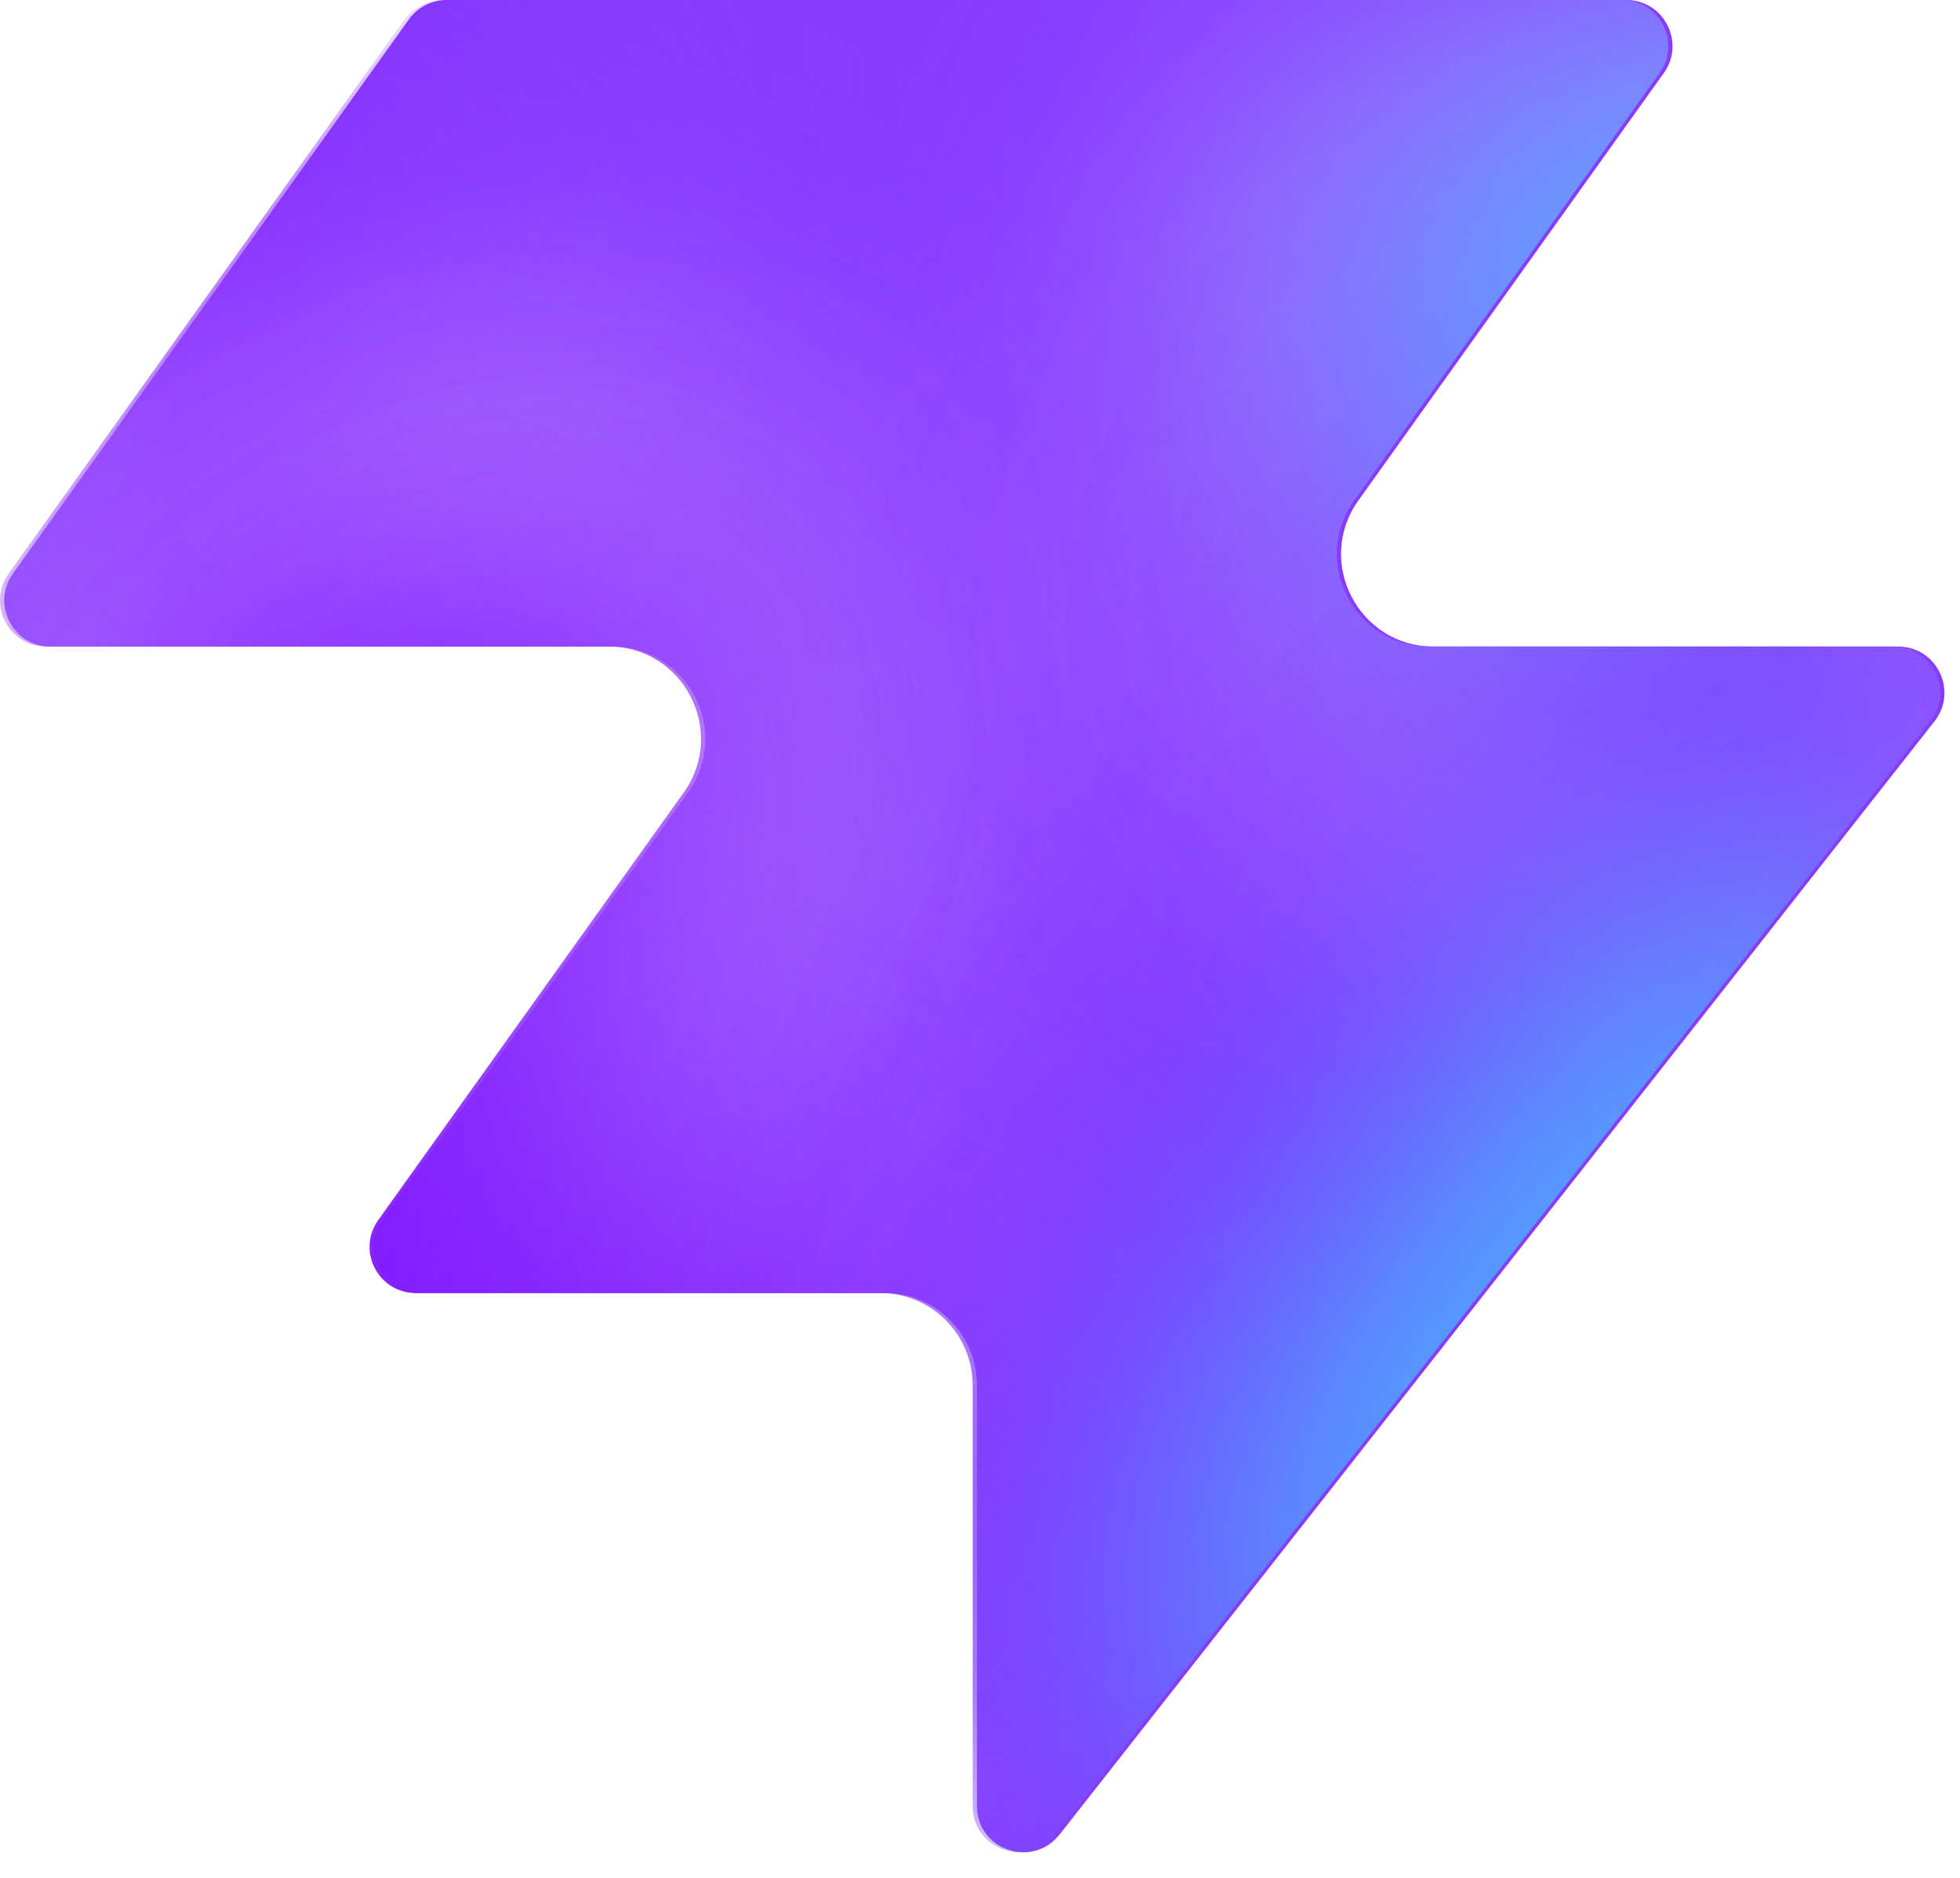
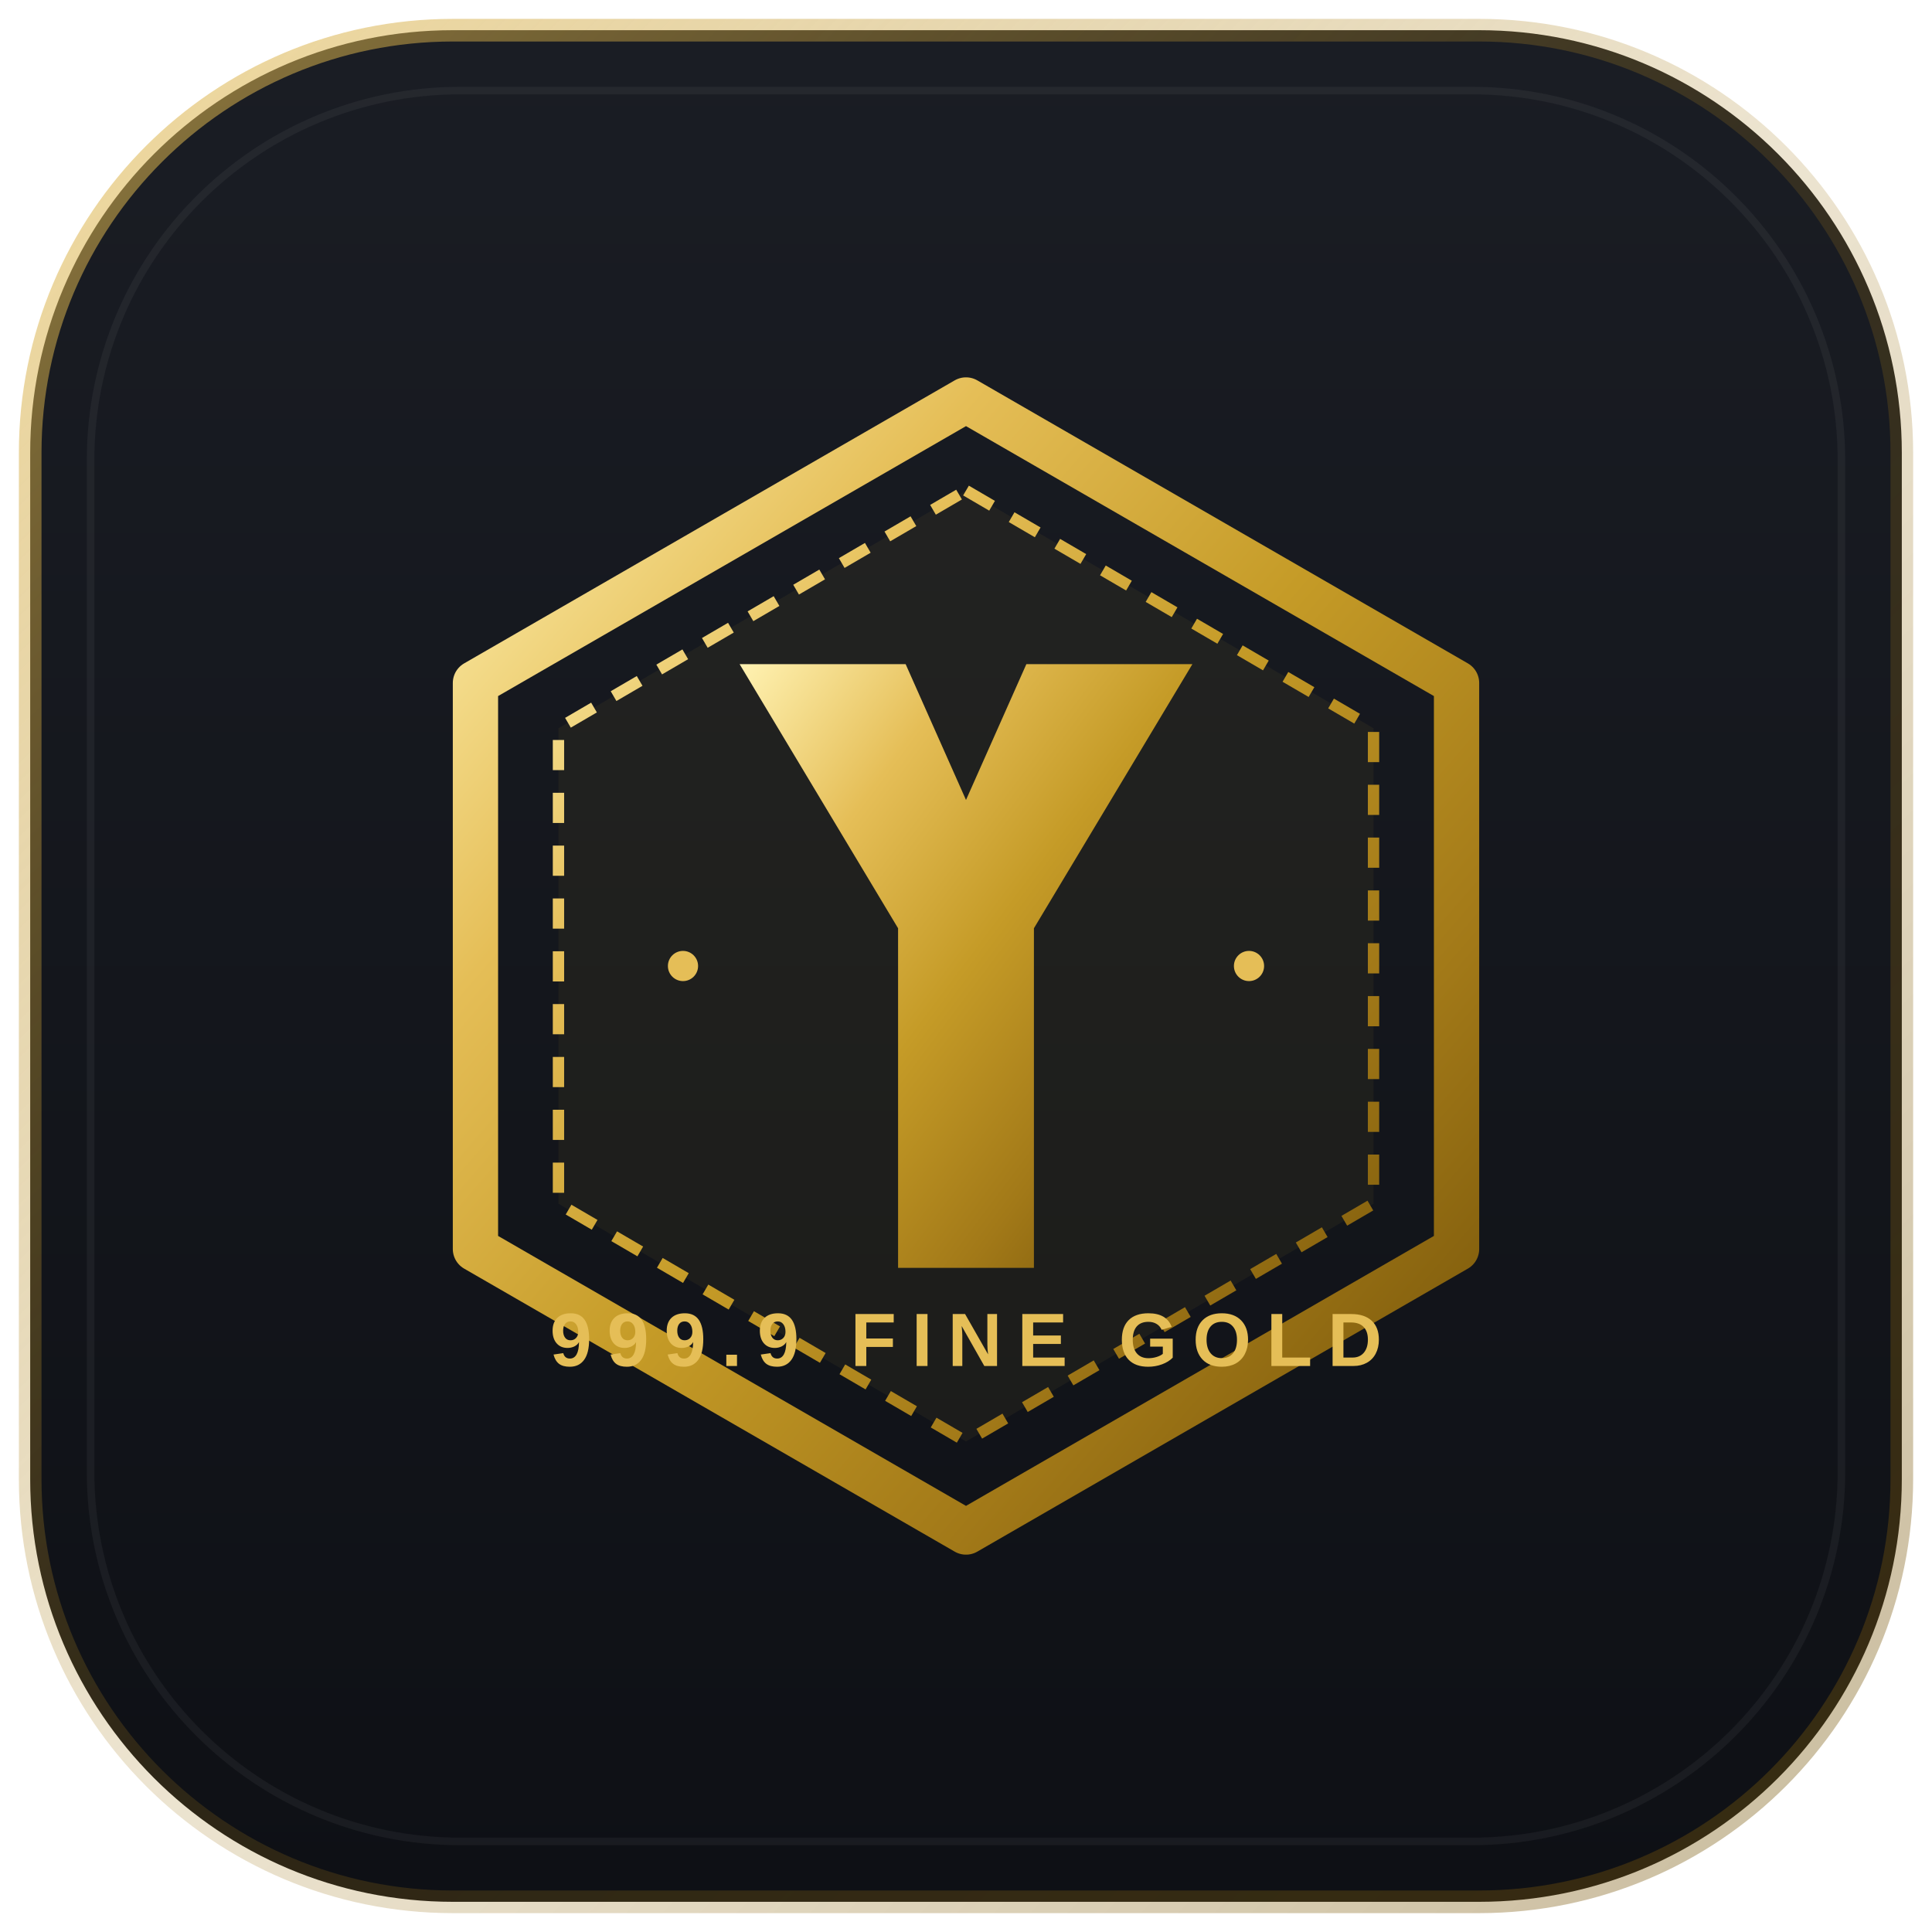
- <svg xmlns="http://www.w3.org/2000/svg" width="48" height="46" fill="none" viewBox="0 0 48 46">
-   <path fill="#863bff" d="M25.946 44.938c-.664.845-2.021.375-2.021-.698V33.937a2.26 2.26 0 0 0-2.262-2.262H10.287c-.92 0-1.456-1.04-.92-1.788l7.48-10.471c1.07-1.497 0-3.578-1.842-3.578H1.237c-.92 0-1.456-1.04-.92-1.788L10.013.474c.214-.297.556-.474.92-.474h28.894c.92 0 1.456 1.04.92 1.788l-7.48 10.471c-1.07 1.498 0 3.579 1.842 3.579h11.377c.943 0 1.473 1.088.89 1.83L25.947 44.94z" style="fill:#863bff;fill:color(display-p3 .525 .23 1);fill-opacity:1" />
-   <mask id="a" width="48" height="46" x="0" y="0" maskUnits="userSpaceOnUse" style="mask-type:alpha">
-     <path fill="#000" d="M25.842 44.938c-.664.844-2.021.375-2.021-.698V33.937a2.26 2.26 0 0 0-2.262-2.262H10.183c-.92 0-1.456-1.04-.92-1.788l7.48-10.471c1.07-1.498 0-3.579-1.842-3.579H1.133c-.92 0-1.456-1.04-.92-1.787L9.91.473c.214-.297.556-.474.92-.474h28.894c.92 0 1.456 1.04.92 1.788l-7.48 10.471c-1.07 1.498 0 3.578 1.842 3.578h11.377c.943 0 1.473 1.088.89 1.832L25.843 44.94z" style="fill:#000;fill-opacity:1" />
-   </mask>
-   <g mask="url(#a)">
-     <g filter="url(#b)">
-       <ellipse cx="5.508" cy="14.704" fill="#ede6ff" rx="5.508" ry="14.704" style="fill:#ede6ff;fill:color(display-p3 .927 .903 1);fill-opacity:1" transform="matrix(.00324 1 1 -.00324 -4.47 31.516)" />
-     </g>
-     <g filter="url(#c)">
-       <ellipse cx="10.399" cy="29.851" fill="#ede6ff" rx="10.399" ry="29.851" style="fill:#ede6ff;fill:color(display-p3 .927 .903 1);fill-opacity:1" transform="matrix(.00324 1 1 -.00324 -39.328 7.883)" />
-     </g>
-     <g filter="url(#d)">
-       <ellipse cx="5.508" cy="30.487" fill="#7e14ff" rx="5.508" ry="30.487" style="fill:#7e14ff;fill:color(display-p3 .492 .077 1);fill-opacity:1" transform="rotate(89.814 -25.913 -14.639)scale(1 -1)" />
-     </g>
-     <g filter="url(#e)">
-       <ellipse cx="5.508" cy="30.599" fill="#7e14ff" rx="5.508" ry="30.599" style="fill:#7e14ff;fill:color(display-p3 .492 .077 1);fill-opacity:1" transform="rotate(89.814 -32.644 -3.334)scale(1 -1)" />
-     </g>
-     <g filter="url(#f)">
-       <ellipse cx="5.508" cy="30.599" fill="#7e14ff" rx="5.508" ry="30.599" style="fill:#7e14ff;fill:color(display-p3 .492 .077 1);fill-opacity:1" transform="matrix(.00324 1 1 -.00324 -34.34 30.47)" />
-     </g>
-     <g filter="url(#g)">
-       <ellipse cx="14.072" cy="22.078" fill="#ede6ff" rx="14.072" ry="22.078" style="fill:#ede6ff;fill:color(display-p3 .927 .903 1);fill-opacity:1" transform="rotate(93.35 24.506 48.493)scale(-1 1)" />
-     </g>
-     <g filter="url(#h)">
-       <ellipse cx="3.47" cy="21.501" fill="#7e14ff" rx="3.47" ry="21.501" style="fill:#7e14ff;fill:color(display-p3 .492 .077 1);fill-opacity:1" transform="rotate(89.009 28.708 47.59)scale(-1 1)" />
-     </g>
-     <g filter="url(#i)">
-       <ellipse cx="3.47" cy="21.501" fill="#7e14ff" rx="3.47" ry="21.501" style="fill:#7e14ff;fill:color(display-p3 .492 .077 1);fill-opacity:1" transform="rotate(89.009 28.708 47.59)scale(-1 1)" />
-     </g>
-     <g filter="url(#j)">
-       <ellipse cx=".387" cy="8.972" fill="#7e14ff" rx="4.407" ry="29.108" style="fill:#7e14ff;fill:color(display-p3 .492 .077 1);fill-opacity:1" transform="rotate(39.51 .387 8.972)" />
-     </g>
-     <g filter="url(#k)">
-       <ellipse cx="47.523" cy="-6.092" fill="#7e14ff" rx="4.407" ry="29.108" style="fill:#7e14ff;fill:color(display-p3 .492 .077 1);fill-opacity:1" transform="rotate(37.892 47.523 -6.092)" />
-     </g>
-     <g filter="url(#l)">
-       <ellipse cx="41.412" cy="6.333" fill="#47bfff" rx="5.971" ry="9.665" style="fill:#47bfff;fill:color(display-p3 .28 .748 1);fill-opacity:1" transform="rotate(37.892 41.412 6.333)" />
-     </g>
-     <g filter="url(#m)">
-       <ellipse cx="-1.879" cy="38.332" fill="#7e14ff" rx="4.407" ry="29.108" style="fill:#7e14ff;fill:color(display-p3 .492 .077 1);fill-opacity:1" transform="rotate(37.892 -1.88 38.332)" />
-     </g>
-     <g filter="url(#n)">
-       <ellipse cx="-1.879" cy="38.332" fill="#7e14ff" rx="4.407" ry="29.108" style="fill:#7e14ff;fill:color(display-p3 .492 .077 1);fill-opacity:1" transform="rotate(37.892 -1.88 38.332)" />
-     </g>
-     <g filter="url(#o)">
-       <ellipse cx="35.651" cy="29.907" fill="#7e14ff" rx="4.407" ry="29.108" style="fill:#7e14ff;fill:color(display-p3 .492 .077 1);fill-opacity:1" transform="rotate(37.892 35.651 29.907)" />
-     </g>
-     <g filter="url(#p)">
-       <ellipse cx="38.418" cy="32.4" fill="#47bfff" rx="5.971" ry="15.297" style="fill:#47bfff;fill:color(display-p3 .28 .748 1);fill-opacity:1" transform="rotate(37.892 38.418 32.4)" />
-     </g>
+ <svg xmlns="http://www.w3.org/2000/svg" viewBox="0 0 512 512" width="512" height="512">
+   <defs>
+     <linearGradient id="goldMetallic" x1="0%" y1="0%" x2="100%" y2="100%">
+       <stop offset="0%" stop-color="#FFF2B2" />
+       <stop offset="25%" stop-color="#E5BE57" />
+       <stop offset="50%" stop-color="#C59B27" />
+       <stop offset="75%" stop-color="#A27918" />
+       <stop offset="100%" stop-color="#735208" />
+     </linearGradient>
+     <linearGradient id="appBg" x1="0%" y1="0%" x2="0%" y2="100%">
+       <stop offset="0%" stop-color="#1A1D24" />
+       <stop offset="100%" stop-color="#0E1015" />
+     </linearGradient>
+     <linearGradient id="rimGrad" x1="0%" y1="0%" x2="100%" y2="100%">
+       <stop offset="0%" stop-color="#E5BE57" stop-opacity="0.6" />
+       <stop offset="50%" stop-color="#A27918" stop-opacity="0.2" />
+       <stop offset="100%" stop-color="#735208" stop-opacity="0.4" />
+     </linearGradient>
+     <linearGradient id="barFace" x1="0%" y1="0%" x2="0%" y2="100%">
+       <stop offset="0%" stop-color="#FDE88F" />
+       <stop offset="60%" stop-color="#D4AF37" />
+       <stop offset="100%" stop-color="#B8860B" />
+     </linearGradient>
+   </defs>
+   <rect x="8" y="8" width="496" height="496" rx="112" fill="url(#appBg)" stroke="url(#rimGrad)" stroke-width="6" />
+   <rect x="24" y="24" width="464" height="464" rx="98" fill="none" stroke="rgba(255, 255, 255, 0.05)" stroke-width="2" />
+   <g transform="translate(256, 256)">
+     <path d="M0 -150 L130 -75 L130 75 L0 150 L-130 75 L-130 -75 Z" fill="none" stroke="url(#goldMetallic)" stroke-width="12" stroke-linejoin="round" />
+     <path d="M0 -126 L108 -63 L108 63 L0 126 L-108 63 L-108 -63 Z" fill="rgba(212, 175, 55, 0.06)" stroke="url(#goldMetallic)" stroke-width="3" stroke-dasharray="8 6" stroke-linejoin="round" />
+     <path d="M-60 -80 L-16 -80 L0 -44 L16 -80 L60 -80 L18 -10 L18 80 L-18 80 L-18 -10 Z" fill="url(#goldMetallic)" />
+     <text x="0" y="106" text-anchor="middle" fill="#E5BE57" font-family="-apple-system, BlinkMacSystemFont, 'SF Pro Text', 'Segoe UI', Arial, sans-serif" font-size="20" font-weight="800" letter-spacing="4">
+       999.9 FINE GOLD
+     </text>
+     <circle cx="-75" cy="0" r="4" fill="#E5BE57" />
+     <circle cx="75" cy="0" r="4" fill="#E5BE57" />
  </g>
-   <defs>
-     <filter id="b" width="60.045" height="41.654" x="-19.77" y="16.149" color-interpolation-filters="sRGB" filterUnits="userSpaceOnUse">
-       <feFlood flood-opacity="0" result="BackgroundImageFix" />
-       <feBlend in="SourceGraphic" in2="BackgroundImageFix" result="shape" />
-       <feGaussianBlur result="effect1_foregroundBlur_2002_17158" stdDeviation="7.659" />
-     </filter>
-     <filter id="c" width="90.34" height="51.437" x="-54.613" y="-7.533" color-interpolation-filters="sRGB" filterUnits="userSpaceOnUse">
-       <feFlood flood-opacity="0" result="BackgroundImageFix" />
-       <feBlend in="SourceGraphic" in2="BackgroundImageFix" result="shape" />
-       <feGaussianBlur result="effect1_foregroundBlur_2002_17158" stdDeviation="7.659" />
-     </filter>
-     <filter id="d" width="79.355" height="29.4" x="-49.64" y="2.03" color-interpolation-filters="sRGB" filterUnits="userSpaceOnUse">
-       <feFlood flood-opacity="0" result="BackgroundImageFix" />
-       <feBlend in="SourceGraphic" in2="BackgroundImageFix" result="shape" />
-       <feGaussianBlur result="effect1_foregroundBlur_2002_17158" stdDeviation="4.596" />
-     </filter>
-     <filter id="e" width="79.579" height="29.4" x="-45.045" y="20.029" color-interpolation-filters="sRGB" filterUnits="userSpaceOnUse">
-       <feFlood flood-opacity="0" result="BackgroundImageFix" />
-       <feBlend in="SourceGraphic" in2="BackgroundImageFix" result="shape" />
-       <feGaussianBlur result="effect1_foregroundBlur_2002_17158" stdDeviation="4.596" />
-     </filter>
-     <filter id="f" width="79.579" height="29.4" x="-43.513" y="21.178" color-interpolation-filters="sRGB" filterUnits="userSpaceOnUse">
-       <feFlood flood-opacity="0" result="BackgroundImageFix" />
-       <feBlend in="SourceGraphic" in2="BackgroundImageFix" result="shape" />
-       <feGaussianBlur result="effect1_foregroundBlur_2002_17158" stdDeviation="4.596" />
-     </filter>
-     <filter id="g" width="74.749" height="58.852" x="15.756" y="-17.901" color-interpolation-filters="sRGB" filterUnits="userSpaceOnUse">
-       <feFlood flood-opacity="0" result="BackgroundImageFix" />
-       <feBlend in="SourceGraphic" in2="BackgroundImageFix" result="shape" />
-       <feGaussianBlur result="effect1_foregroundBlur_2002_17158" stdDeviation="7.659" />
-     </filter>
-     <filter id="h" width="61.377" height="25.362" x="23.548" y="2.284" color-interpolation-filters="sRGB" filterUnits="userSpaceOnUse">
-       <feFlood flood-opacity="0" result="BackgroundImageFix" />
-       <feBlend in="SourceGraphic" in2="BackgroundImageFix" result="shape" />
-       <feGaussianBlur result="effect1_foregroundBlur_2002_17158" stdDeviation="4.596" />
-     </filter>
-     <filter id="i" width="61.377" height="25.362" x="23.548" y="2.284" color-interpolation-filters="sRGB" filterUnits="userSpaceOnUse">
-       <feFlood flood-opacity="0" result="BackgroundImageFix" />
-       <feBlend in="SourceGraphic" in2="BackgroundImageFix" result="shape" />
-       <feGaussianBlur result="effect1_foregroundBlur_2002_17158" stdDeviation="4.596" />
-     </filter>
-     <filter id="j" width="56.045" height="63.649" x="-27.636" y="-22.853" color-interpolation-filters="sRGB" filterUnits="userSpaceOnUse">
-       <feFlood flood-opacity="0" result="BackgroundImageFix" />
-       <feBlend in="SourceGraphic" in2="BackgroundImageFix" result="shape" />
-       <feGaussianBlur result="effect1_foregroundBlur_2002_17158" stdDeviation="4.596" />
-     </filter>
-     <filter id="k" width="54.814" height="64.646" x="20.116" y="-38.415" color-interpolation-filters="sRGB" filterUnits="userSpaceOnUse">
-       <feFlood flood-opacity="0" result="BackgroundImageFix" />
-       <feBlend in="SourceGraphic" in2="BackgroundImageFix" result="shape" />
-       <feGaussianBlur result="effect1_foregroundBlur_2002_17158" stdDeviation="4.596" />
-     </filter>
-     <filter id="l" width="33.541" height="35.313" x="24.641" y="-11.323" color-interpolation-filters="sRGB" filterUnits="userSpaceOnUse">
-       <feFlood flood-opacity="0" result="BackgroundImageFix" />
-       <feBlend in="SourceGraphic" in2="BackgroundImageFix" result="shape" />
-       <feGaussianBlur result="effect1_foregroundBlur_2002_17158" stdDeviation="4.596" />
-     </filter>
-     <filter id="m" width="54.814" height="64.646" x="-29.286" y="6.009" color-interpolation-filters="sRGB" filterUnits="userSpaceOnUse">
-       <feFlood flood-opacity="0" result="BackgroundImageFix" />
-       <feBlend in="SourceGraphic" in2="BackgroundImageFix" result="shape" />
-       <feGaussianBlur result="effect1_foregroundBlur_2002_17158" stdDeviation="4.596" />
-     </filter>
-     <filter id="n" width="54.814" height="64.646" x="-29.286" y="6.009" color-interpolation-filters="sRGB" filterUnits="userSpaceOnUse">
-       <feFlood flood-opacity="0" result="BackgroundImageFix" />
-       <feBlend in="SourceGraphic" in2="BackgroundImageFix" result="shape" />
-       <feGaussianBlur result="effect1_foregroundBlur_2002_17158" stdDeviation="4.596" />
-     </filter>
-     <filter id="o" width="54.814" height="64.646" x="8.244" y="-2.416" color-interpolation-filters="sRGB" filterUnits="userSpaceOnUse">
-       <feFlood flood-opacity="0" result="BackgroundImageFix" />
-       <feBlend in="SourceGraphic" in2="BackgroundImageFix" result="shape" />
-       <feGaussianBlur result="effect1_foregroundBlur_2002_17158" stdDeviation="4.596" />
-     </filter>
-     <filter id="p" width="39.409" height="43.623" x="18.713" y="10.588" color-interpolation-filters="sRGB" filterUnits="userSpaceOnUse">
-       <feFlood flood-opacity="0" result="BackgroundImageFix" />
-       <feBlend in="SourceGraphic" in2="BackgroundImageFix" result="shape" />
-       <feGaussianBlur result="effect1_foregroundBlur_2002_17158" stdDeviation="4.596" />
-     </filter>
-   </defs>
</svg>
